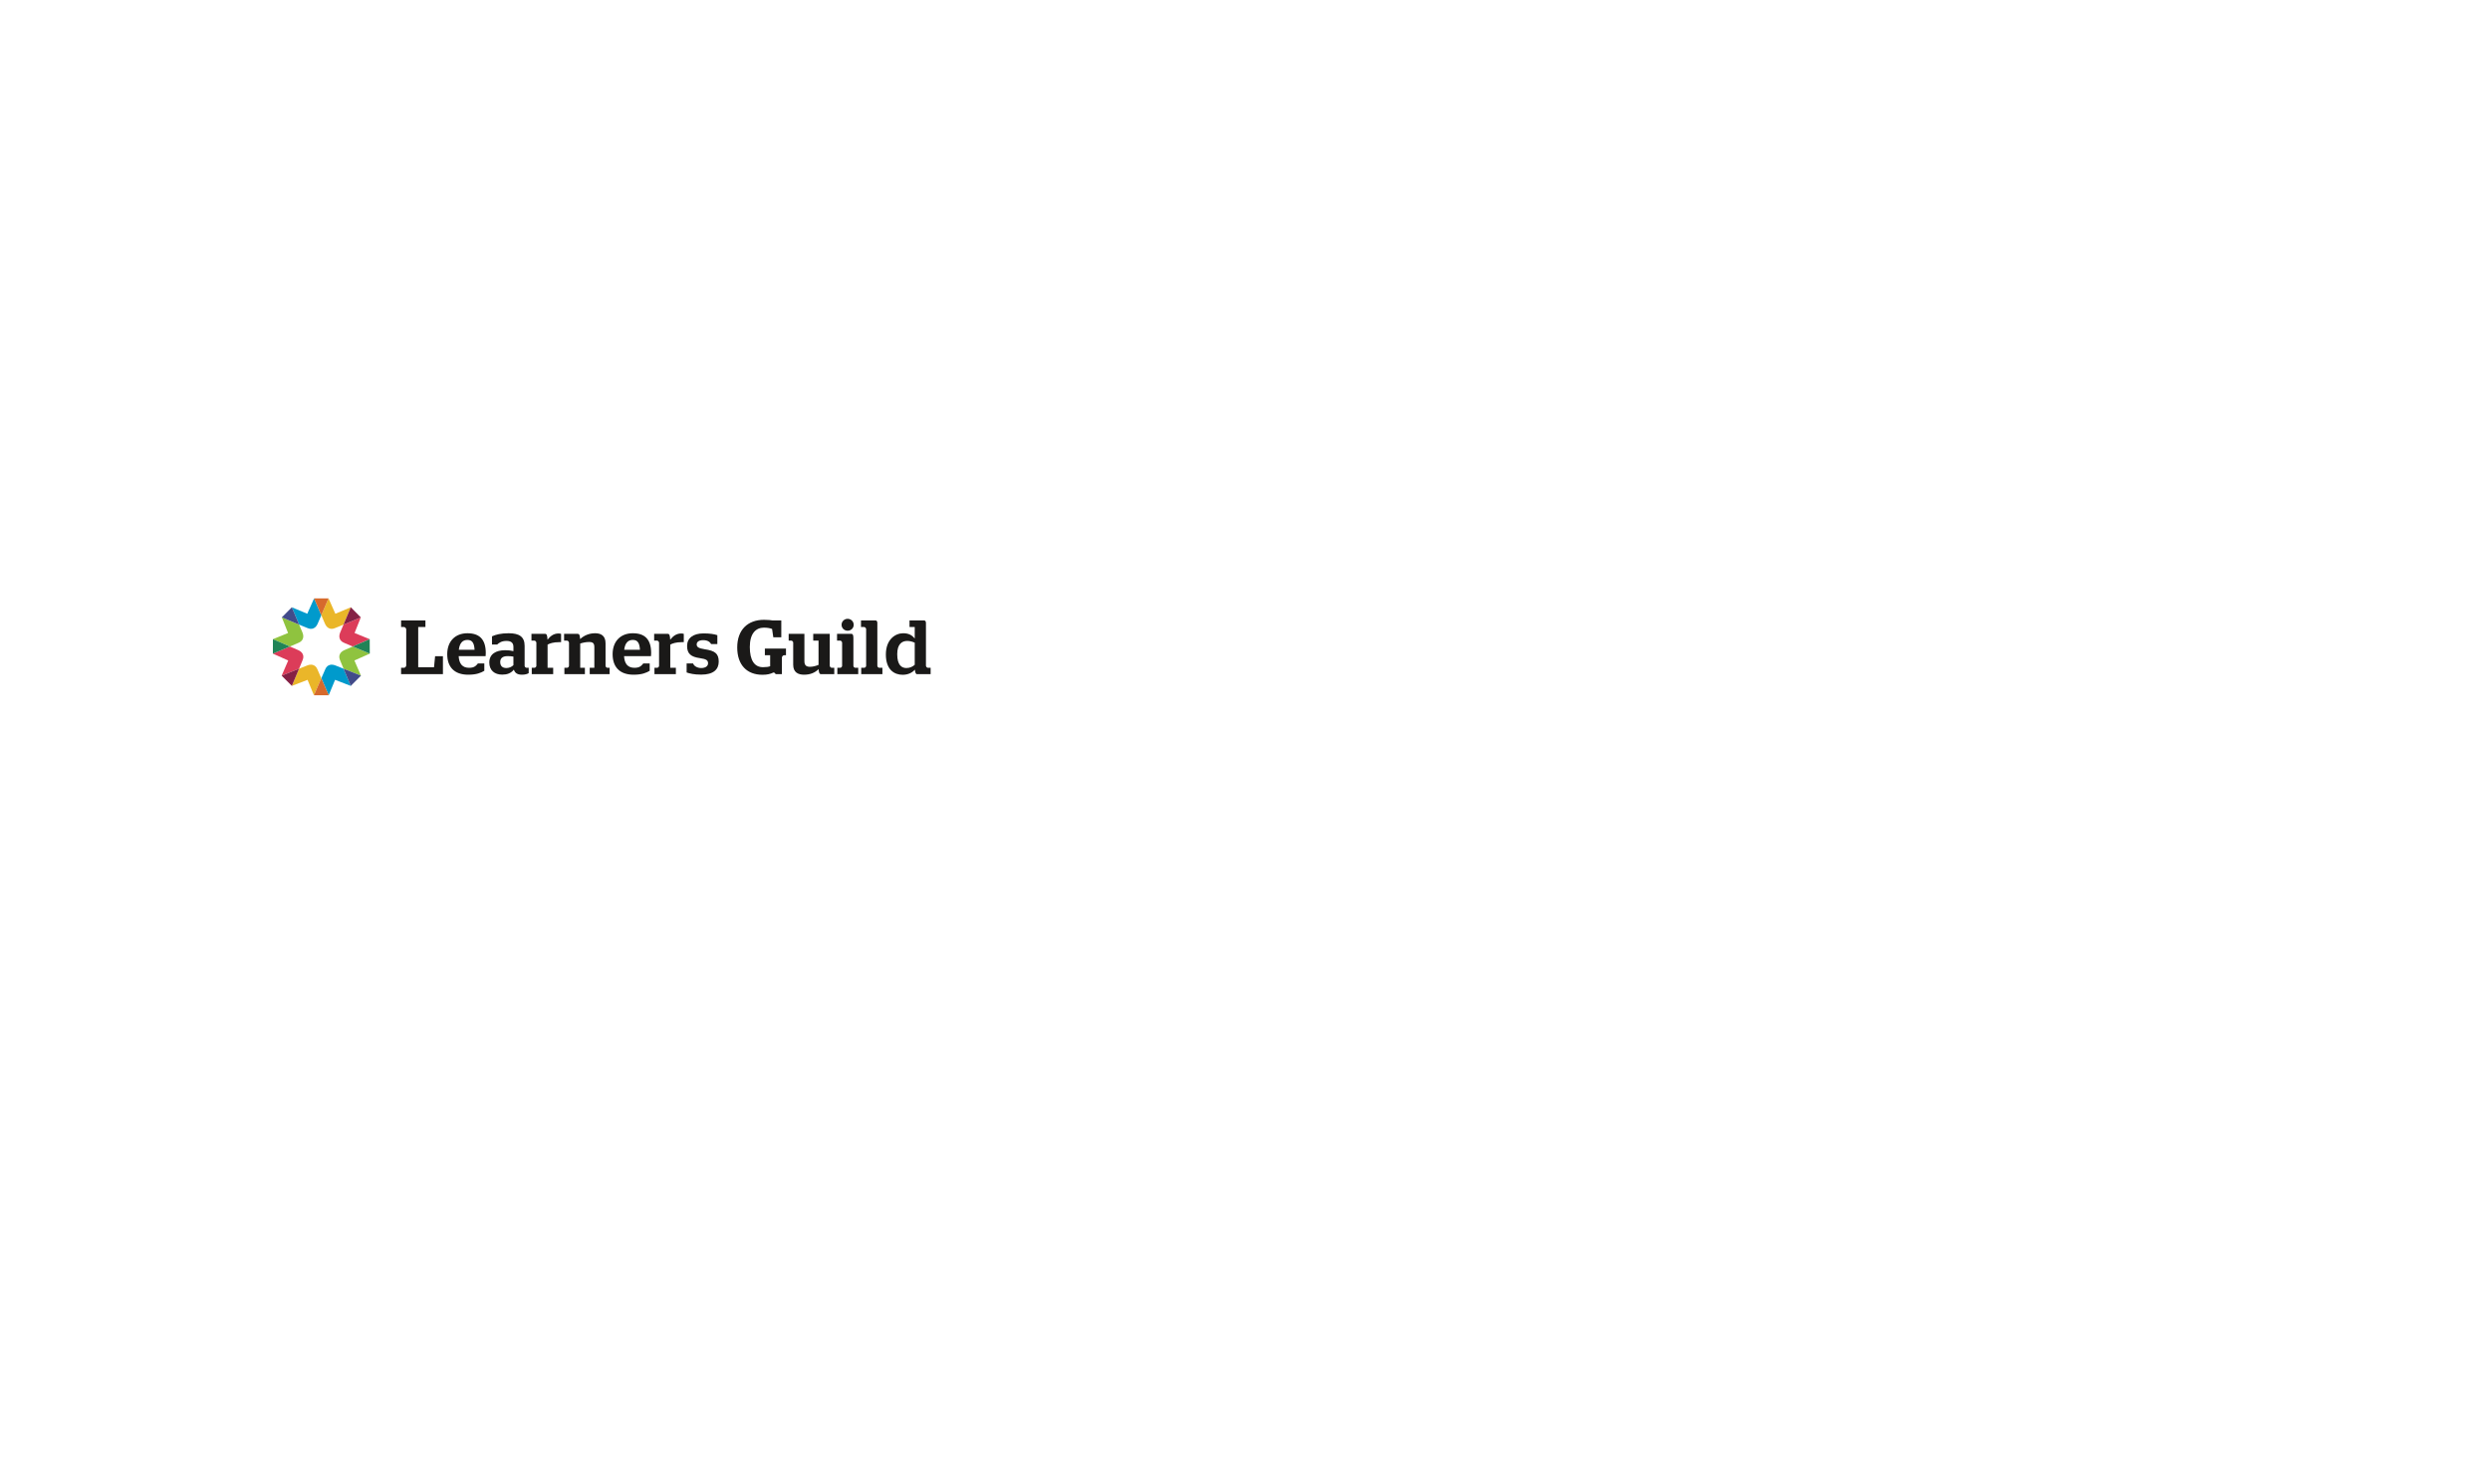
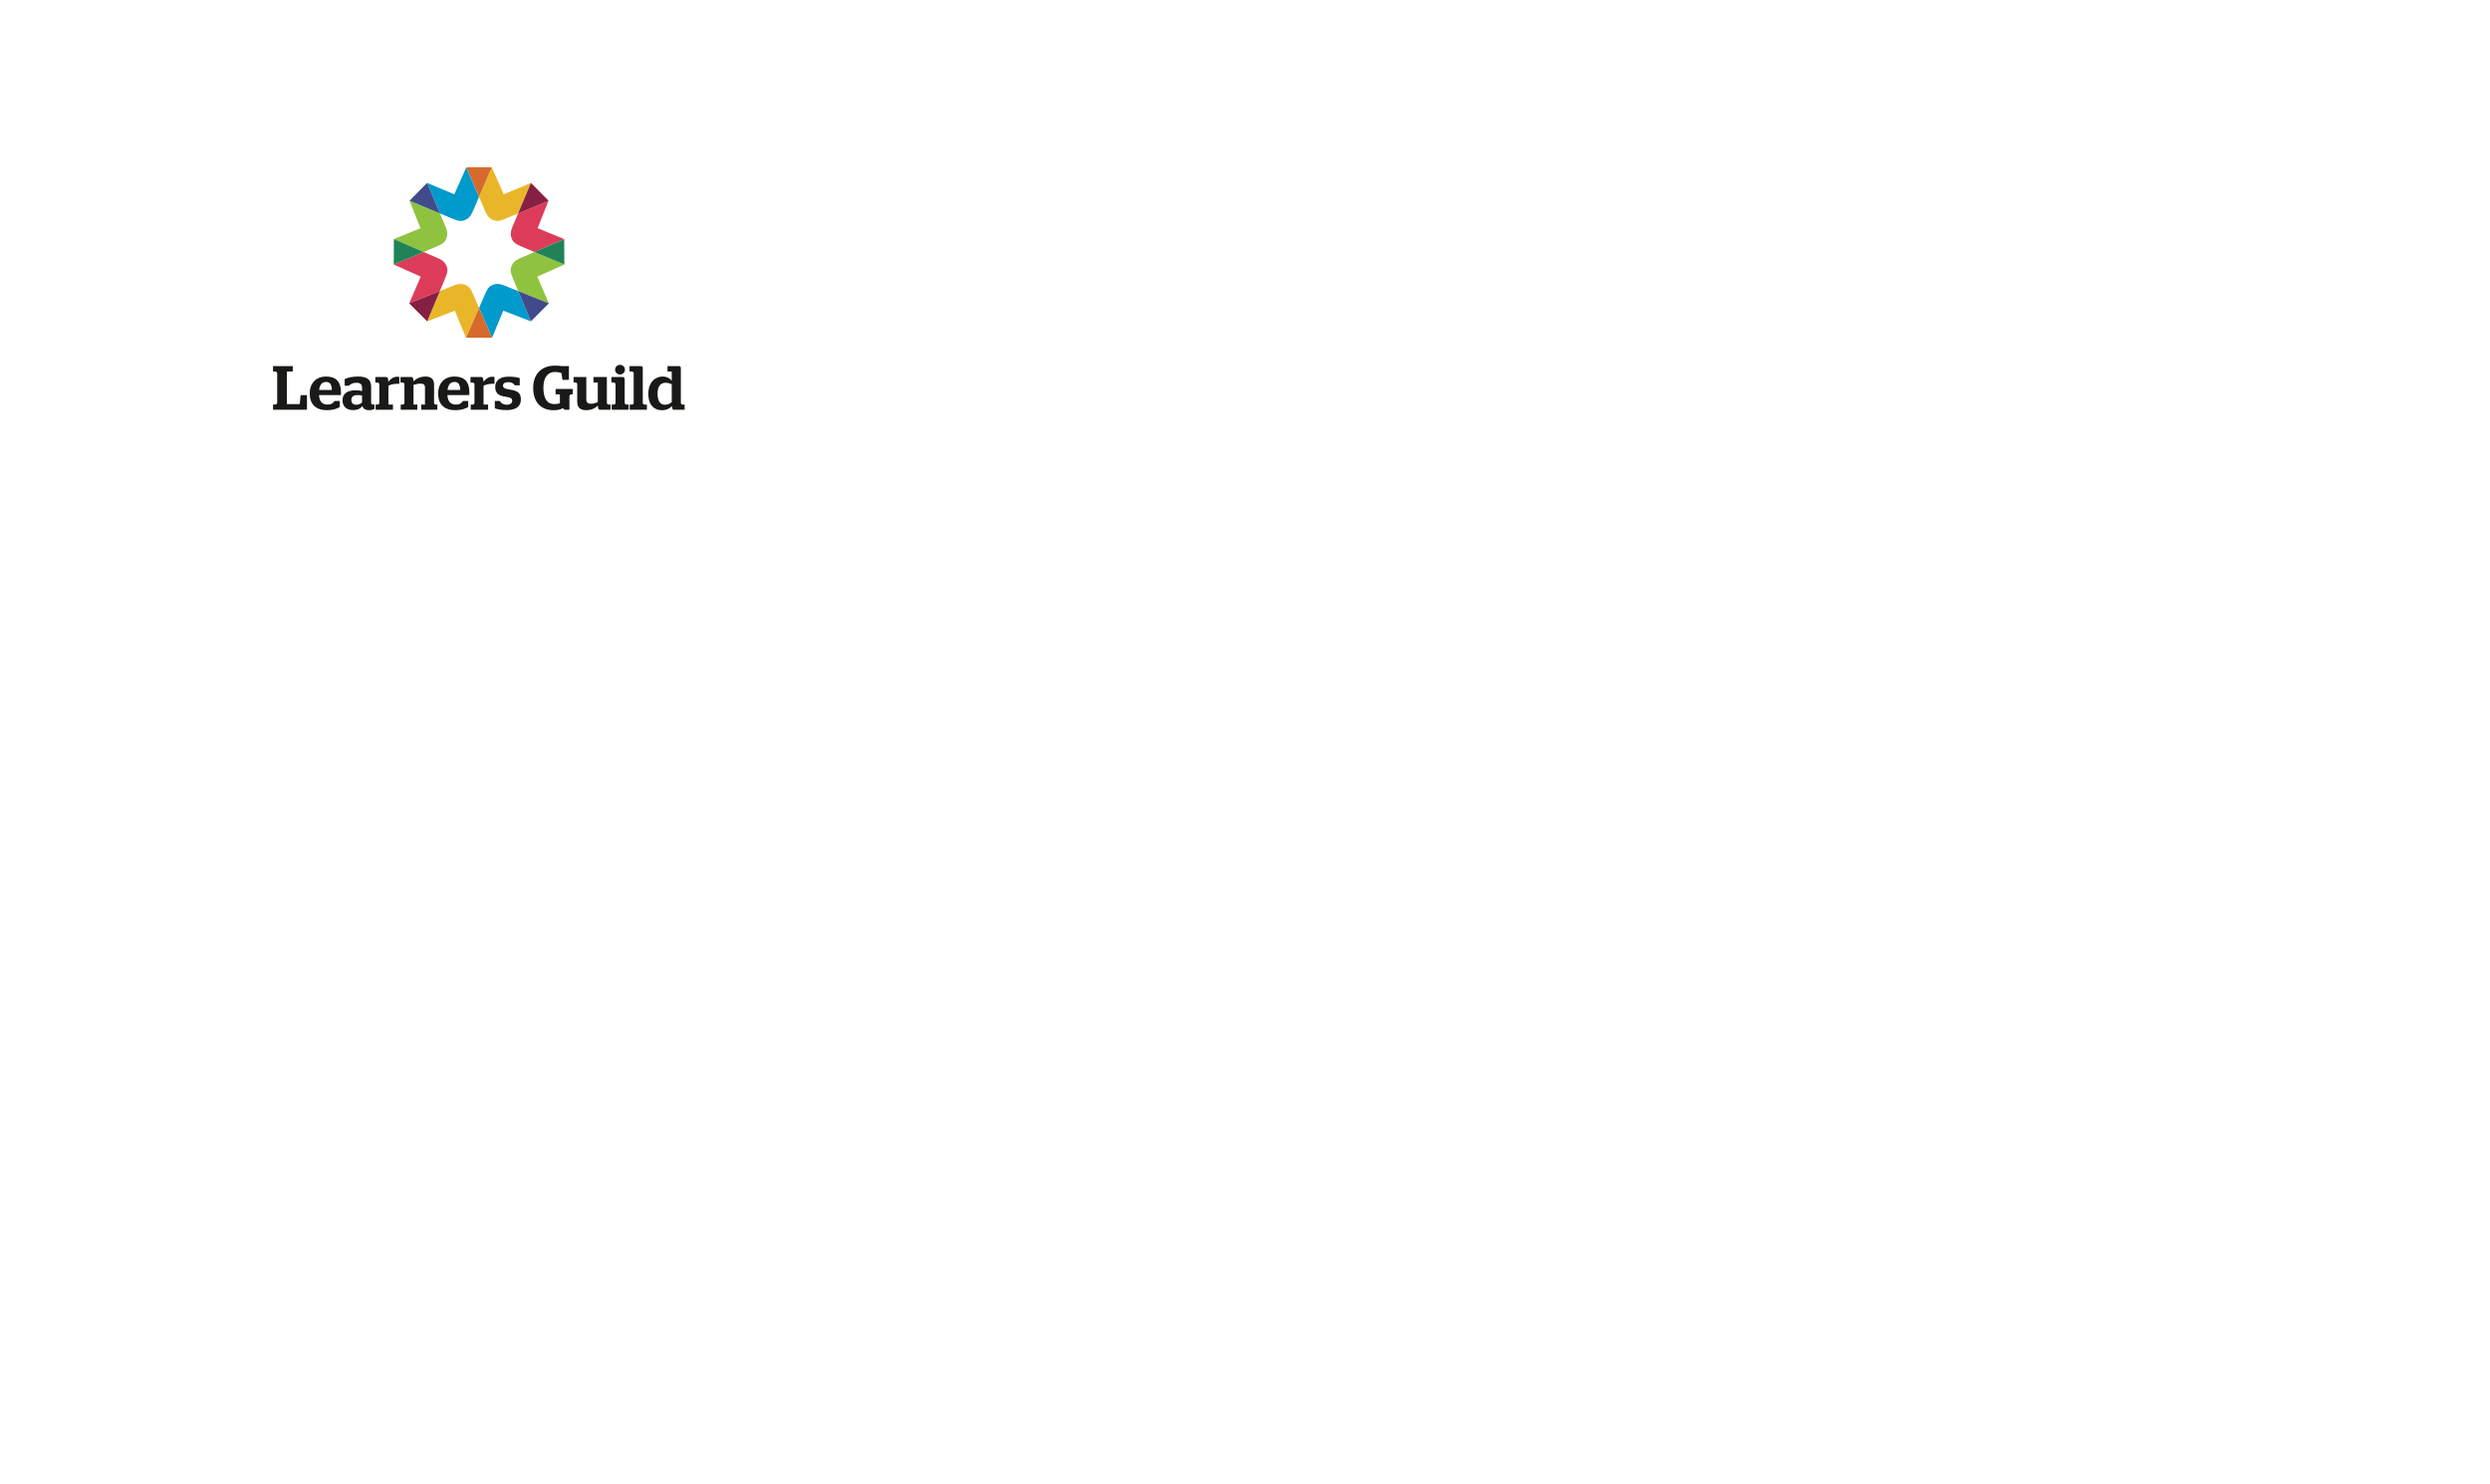
<svg xmlns="http://www.w3.org/2000/svg" width="2048px" height="1220px" viewBox="0 0 2048 1220" version="1.1">
  <defs />
  <g id="Logo" stroke="none" stroke-width="1" fill="none" fill-rule="evenodd">
    <g id="learners-guild-logo-color">
-       <g id="Horizontal-logo-Color" transform="translate(224, 492)">
+       <g id="Vertical-logo-Color" transform="translate(224, 137)">
        <g>
-           <g id="Group-2" transform="translate(105, 16)" fill="#1A1918">
-             <path d="M0.892,41.27 L3.291,41.27 C4.239,41.27 5.123,40.133 5.123,39.312 L5.123,9.697 C5.123,8.877 4.239,7.74 3.291,7.74 L0.892,7.74 L0.892,2.309 L20.91,2.309 L20.91,7.74 L14.974,7.74 L14.974,40.828 L27.982,40.828 L28.866,31.735 L35.306,31.735 L35.306,46.511 L0.892,46.511 L0.892,41.27 Z" id="Fill-1" />
-             <path d="M48.378,26.432 L61.323,26.432 C61.007,20.621 59.239,18.349 55.45,18.349 C51.599,18.349 49.073,20.748 48.378,26.432 L48.378,26.432 Z M48.252,31.672 C48.631,38.24 51.535,41.271 56.84,41.271 C60.944,41.271 62.397,39.818 64.102,37.671 L69.342,37.671 L69.342,43.733 C66.628,45.375 63.028,46.953 56.082,46.953 C44.589,46.953 38.843,40.513 38.843,30.094 C38.843,19.422 45.473,12.855 55.45,12.855 C65.364,12.855 70.543,17.907 70.543,29.147 C70.543,30.284 70.416,31.357 70.416,31.672 L48.252,31.672 Z" id="Fill-3" />
-             <path d="M93.277,39.123 L93.277,32.051 C91.825,31.799 90.183,31.672 88.415,31.672 C84.689,31.672 82.417,33.187 82.417,36.534 C82.417,39.881 84.374,41.46 87.468,41.46 C89.804,41.46 91.699,40.576 93.277,39.123 M73.45,36.913 C73.45,29.968 78.881,26.81 86.521,26.81 C89.299,26.81 91.194,27.062 93.277,27.567 L93.277,24.095 C93.277,20.748 91.446,19.17 87.531,19.17 C83.553,19.17 81.532,20.685 79.89,22.137 L75.66,22.137 L75.66,15.381 C78.754,13.991 82.922,12.854 89.362,12.854 C97.95,12.854 102.497,15.634 102.497,23.211 L102.497,39.691 C102.497,40.449 103.318,41.27 104.075,41.27 L105.843,41.27 L105.843,45.69 C104.58,46.448 102.686,46.953 100.287,46.953 C96.435,46.953 94.477,45.438 93.656,42.786 C91.194,45.816 88.099,46.89 84.058,46.89 C77.87,46.89 73.45,43.48 73.45,36.913" id="Fill-4" />
-             <path d="M108.371,41.27 L110.582,41.27 C111.339,41.27 112.16,40.386 112.16,39.691 L112.16,20.622 C112.16,19.927 111.339,18.916 110.582,18.916 L108.119,18.916 L108.119,13.36 L119.422,13.36 C120.495,13.36 121.19,14.307 121.316,18.16 C123.526,15.444 126.116,13.043 130.473,13.043 C131.167,13.043 131.862,13.171 132.493,13.36 L132.493,20.18 L130.914,20.18 C126.116,20.18 123.21,21.191 121.38,22.201 L121.38,41.27 L125.989,41.27 L125.989,46.511 L108.371,46.511 L108.371,41.27 Z" id="Fill-5" />
-             <path d="M135.211,41.27 L137.421,41.27 C138.179,41.27 139.001,40.386 139.001,39.691 L139.001,20.622 C139.001,19.927 138.179,18.916 137.421,18.916 L134.959,18.916 L134.959,13.36 L146.262,13.36 C147.335,13.36 147.967,14.245 148.156,17.654 C151.25,14.749 155.482,12.854 160.469,12.854 C165.079,12.854 169.057,14.685 169.057,21.127 L169.057,39.691 C169.057,40.45 169.878,41.27 170.636,41.27 L172.404,41.27 L172.404,46.511 L156.049,46.511 L156.049,41.27 L159.839,41.27 L159.839,24.285 C159.839,21 158.575,20.053 155.482,20.053 C152.829,20.053 150.366,20.622 148.22,21.317 L148.22,41.27 L152.07,41.27 L152.07,46.511 L135.211,46.511 L135.211,41.27 Z" id="Fill-6" />
-             <path d="M184.405,26.432 L197.348,26.432 C197.033,20.621 195.265,18.349 191.477,18.349 C187.624,18.349 185.099,20.748 184.405,26.432 L184.405,26.432 Z M184.279,31.672 C184.656,38.24 187.561,41.271 192.866,41.271 C196.97,41.271 198.424,39.818 200.128,37.671 L205.369,37.671 L205.369,43.733 C202.653,45.375 199.053,46.953 192.107,46.953 C180.615,46.953 174.869,40.513 174.869,30.094 C174.869,19.422 181.5,12.855 191.477,12.855 C201.39,12.855 206.567,17.907 206.567,29.147 C206.567,30.284 206.442,31.357 206.442,31.672 L184.279,31.672 Z" id="Fill-7" />
-             <path d="M209.286,41.27 L211.496,41.27 C212.255,41.27 213.075,40.386 213.075,39.691 L213.075,20.622 C213.075,19.927 212.255,18.916 211.496,18.916 L209.034,18.916 L209.034,13.36 L220.337,13.36 C221.411,13.36 222.105,14.307 222.231,18.16 C224.44,15.444 227.031,13.043 231.388,13.043 C232.081,13.043 232.777,13.171 233.409,13.36 L233.409,20.18 L231.83,20.18 C227.031,20.18 224.126,21.191 222.294,22.201 L222.294,41.27 L226.904,41.27 L226.904,46.511 L209.286,46.511 L209.286,41.27 Z" id="Fill-8" />
-             <path d="M235.747,45.122 L235.747,37.671 L241.051,37.671 C241.809,40.007 244.776,41.46 247.682,41.46 C251.217,41.46 253.364,39.944 253.364,37.545 C253.364,35.082 251.913,34.071 246.608,33.314 C239.473,32.304 236.125,29.841 236.125,23.337 C236.125,16.769 241.178,12.981 249.638,12.981 C254.816,12.981 258.352,13.549 261.005,14.434 L261.005,21.758 L255.89,21.758 C254.816,19.801 252.796,18.538 249.323,18.538 C245.913,18.538 244.018,19.927 244.018,22.011 C244.018,24.032 245.22,25.231 250.839,26.053 C258.858,27.252 262.142,29.462 262.142,36.156 C262.142,42.659 257.785,46.89 247.744,46.89 C241.745,46.89 238.462,46.006 235.747,45.122" id="Fill-9" />
-             <path d="M277.362,24.536 C277.362,10.076 285.949,1.805 299.337,1.805 C302.873,1.805 305.336,2.12 306.409,2.309 L313.608,2.309 L313.608,16.201 L307.04,16.201 L306.03,9.318 C304.578,8.75 302.304,8.245 299.337,8.245 C292.706,8.245 287.716,12.981 287.716,24.157 C287.716,35.082 291.507,40.765 298.516,40.765 C301.357,40.765 302.873,40.513 304.451,40.007 L304.451,30.914 L300.093,30.914 L300.093,25.483 L317.46,25.483 L317.46,30.914 L315.943,30.914 C314.997,30.914 314.112,32.051 314.112,32.872 L314.112,46.512 L308.935,46.512 C308.935,46.512 308.429,45.122 307.166,45.122 C304.704,46.322 302.241,47.016 298.073,47.016 C285.381,47.016 277.362,38.997 277.362,24.536" id="Fill-10" />
-             <path d="M323.398,38.744 L323.398,20.495 C323.398,19.737 322.513,18.917 321.819,18.917 L319.672,18.917 L319.672,13.359 L332.617,13.359 L332.617,35.84 C332.617,39.439 334.384,40.449 337.29,40.449 C339.689,40.449 342.215,39.691 344.236,38.871 L344.236,18.917 L339.878,18.917 L339.878,13.359 L353.455,13.359 L353.455,39.565 C353.455,40.26 354.275,41.27 355.033,41.27 L357.18,41.27 L357.18,46.512 L346.192,46.512 C345.119,46.512 344.551,45.69 344.297,42.407 C341.268,45.249 337.604,46.953 332.3,46.953 C327.691,46.953 323.398,45.185 323.398,38.744" id="Fill-11" />
-             <path d="M363.182,5.909 C363.182,3.193 365.393,0.983 368.171,0.983 C370.95,0.983 373.16,3.193 373.16,5.909 C373.16,8.624 370.95,10.771 368.171,10.771 C365.393,10.771 363.182,8.624 363.182,5.909 L363.182,5.909 Z M359.708,41.27 L362.109,41.27 C362.867,41.27 363.624,40.387 363.624,39.691 L363.624,20.621 C363.624,19.927 362.867,18.917 362.109,18.917 L359.456,18.917 L359.456,13.359 L371.391,13.359 C372.403,13.359 372.907,14.37 372.907,16.896 L372.907,39.691 C372.907,40.449 373.727,41.27 374.485,41.27 L376.885,41.27 L376.885,46.512 L359.708,46.512 L359.708,41.27 Z" id="Fill-12" />
-             <path d="M379.348,41.27 L381.81,41.27 C382.569,41.27 383.389,40.386 383.389,39.691 L383.389,9.445 C383.389,8.749 382.569,7.74 381.81,7.74 L379.158,7.74 L379.158,2.309 L391.03,2.309 C392.103,2.309 392.609,3.067 392.609,4.457 L392.609,39.691 C392.609,40.45 393.493,41.27 394.187,41.27 L396.776,41.27 L396.776,46.511 L379.348,46.511 L379.348,41.27 Z" id="Fill-13" />
-             <path d="M423.361,38.808 L423.361,20.621 C421.719,19.865 419.447,19.17 417.236,19.17 C412.879,19.17 408.964,21.696 408.964,30.094 C408.964,39.187 412.689,41.46 416.478,41.46 C419.382,41.46 421.529,40.387 423.361,38.808 M399.618,30.346 C399.618,17.844 407.449,12.855 413.889,12.855 C418.5,12.855 421.215,14.56 423.361,17.149 L423.361,7.741 L419.067,7.741 L419.067,2.31 L431.002,2.31 C432.075,2.31 432.58,3.13 432.58,4.456 L432.58,39.566 C432.58,40.26 433.401,41.271 434.159,41.271 L436.432,41.271 L436.432,46.512 L425.193,46.512 C424.246,46.512 423.676,45.122 423.488,42.787 C421.34,45.249 417.994,47.017 413.384,47.017 C406.755,47.017 399.618,43.038 399.618,30.346" id="Fill-14" />
+           <path d="M0.563,200 L28.47,200 L28.47,188.018 L23.247,188.018 L22.53,195.392 L11.982,195.392 L11.982,168.56 L16.795,168.56 L16.795,164.156 L0.563,164.156 L0.563,168.56 L2.509,168.56 C3.277,168.56 3.994,169.482 3.994,170.147 L3.994,194.163 C3.994,194.828 3.277,195.75 2.509,195.75 L0.563,195.75 L0.563,200 Z M56.348,187.967 C56.348,187.711 56.45,186.84 56.45,185.919 C56.45,176.804 52.251,172.708 44.212,172.708 C36.122,172.708 30.745,178.033 30.745,186.687 C30.745,195.136 35.405,200.358 44.724,200.358 C50.357,200.358 53.275,199.078 55.477,197.747 L55.477,192.831 L51.227,192.831 C49.845,194.572 48.667,195.75 45.339,195.75 C41.037,195.75 38.682,193.292 38.375,187.967 L56.348,187.967 Z M44.212,177.163 C47.284,177.163 48.718,179.006 48.974,183.717 L38.477,183.717 C39.04,179.108 41.088,177.163 44.212,177.163 Z M66.303,200.307 C69.581,200.307 72.09,199.437 74.087,196.979 C74.752,199.13 76.34,200.358 79.463,200.358 C81.409,200.358 82.945,199.949 83.969,199.334 L83.969,195.75 L82.535,195.75 C81.921,195.75 81.255,195.084 81.255,194.47 L81.255,181.105 C81.255,174.961 77.569,172.708 70.605,172.708 C65.382,172.708 62.002,173.629 59.493,174.756 L59.493,180.235 L62.924,180.235 C64.255,179.057 65.894,177.828 69.12,177.828 C72.294,177.828 73.779,179.108 73.779,181.822 L73.779,184.638 C72.09,184.229 70.553,184.024 68.3,184.024 C62.105,184.024 57.701,186.584 57.701,192.217 C57.701,197.542 61.285,200.307 66.303,200.307 Z M69.068,195.904 C66.559,195.904 64.972,194.623 64.972,191.91 C64.972,189.196 66.815,187.967 69.837,187.967 C71.27,187.967 72.602,188.069 73.779,188.274 L73.779,194.009 C72.499,195.187 70.963,195.904 69.068,195.904 Z M84.913,200 L99.199,200 L99.199,195.75 L95.461,195.75 L95.461,180.286 C96.946,179.467 99.301,178.647 103.193,178.647 L104.473,178.647 L104.473,173.117 C103.961,172.964 103.398,172.861 102.835,172.861 C99.301,172.861 97.202,174.807 95.41,177.009 C95.307,173.885 94.744,173.117 93.874,173.117 L84.708,173.117 L84.708,177.623 L86.705,177.623 C87.319,177.623 87.985,178.443 87.985,179.006 L87.985,194.47 C87.985,195.033 87.319,195.75 86.705,195.75 L84.913,195.75 L84.913,200 Z M105.571,200 L119.242,200 L119.242,195.75 L116.119,195.75 L116.119,179.569 C117.86,179.006 119.857,178.545 122.007,178.545 C124.516,178.545 125.54,179.313 125.54,181.976 L125.54,195.75 L122.468,195.75 L122.468,200 L135.73,200 L135.73,195.75 L134.297,195.75 C133.682,195.75 133.016,195.084 133.016,194.47 L133.016,179.416 C133.016,174.193 129.791,172.708 126.053,172.708 C122.007,172.708 118.577,174.244 116.068,176.599 C115.914,173.834 115.402,173.117 114.531,173.117 L105.366,173.117 L105.366,177.623 L107.363,177.623 C107.977,177.623 108.643,178.443 108.643,179.006 L108.643,194.47 C108.643,195.033 107.977,195.75 107.363,195.75 L105.571,195.75 L105.571,200 Z M161.964,187.967 C161.964,187.711 162.067,186.84 162.067,185.919 C162.067,176.804 157.868,172.708 149.829,172.708 C141.738,172.708 136.362,178.033 136.362,186.687 C136.362,195.136 141.021,200.358 150.341,200.358 C155.973,200.358 158.892,199.078 161.094,197.747 L161.094,192.831 L156.844,192.831 C155.461,194.572 154.283,195.75 150.955,195.75 C146.654,195.75 144.298,193.292 143.991,187.967 L161.964,187.967 Z M149.829,177.163 C152.901,177.163 154.335,179.006 154.591,183.717 L144.094,183.717 C144.657,179.108 146.705,177.163 149.829,177.163 Z M163.164,200 L177.45,200 L177.45,195.75 L173.712,195.75 L173.712,180.286 C175.197,179.467 177.553,178.647 181.444,178.647 L182.724,178.647 L182.724,173.117 C182.212,172.964 181.649,172.861 181.086,172.861 C177.553,172.861 175.453,174.807 173.661,177.009 C173.559,173.885 172.995,173.117 172.125,173.117 L162.959,173.117 L162.959,177.623 L164.956,177.623 C165.571,177.623 166.236,178.443 166.236,179.006 L166.236,194.47 C166.236,195.033 165.571,195.75 164.956,195.75 L163.164,195.75 L163.164,200 Z M192.731,200.307 C200.873,200.307 204.406,196.876 204.406,191.602 C204.406,186.175 201.743,184.382 195.24,183.41 C190.683,182.744 189.71,181.771 189.71,180.132 C189.71,178.443 191.246,177.316 194.011,177.316 C196.828,177.316 198.466,178.34 199.337,179.928 L203.484,179.928 L203.484,173.988 C201.334,173.271 198.466,172.81 194.267,172.81 C187.406,172.81 183.31,175.882 183.31,181.208 C183.31,186.482 186.023,188.479 191.81,189.298 C196.111,189.913 197.289,190.732 197.289,192.729 C197.289,194.675 195.548,195.904 192.68,195.904 C190.325,195.904 187.918,194.726 187.304,192.831 L183.002,192.831 L183.002,198.873 C185.204,199.59 187.867,200.307 192.731,200.307 Z M231.333,200.41 C234.712,200.41 236.709,199.846 238.706,198.873 C239.73,198.873 240.14,200 240.14,200 L244.339,200 L244.339,188.94 C244.339,188.274 245.056,187.352 245.824,187.352 L247.053,187.352 L247.053,182.949 L232.971,182.949 L232.971,187.352 L236.504,187.352 L236.504,194.726 C235.224,195.136 233.995,195.34 231.691,195.34 C226.007,195.34 222.935,190.732 222.935,181.873 C222.935,172.81 226.98,168.97 232.357,168.97 C234.763,168.97 236.607,169.379 237.785,169.84 L238.604,175.422 L243.929,175.422 L243.929,164.156 L238.092,164.156 C237.221,164.003 235.224,163.747 232.357,163.747 C221.501,163.747 214.537,170.455 214.537,182.181 C214.537,193.907 221.04,200.41 231.333,200.41 Z M257.981,200.358 C262.283,200.358 265.252,198.976 267.71,196.672 C267.915,199.334 268.376,200 269.246,200 L278.156,200 L278.156,195.75 L276.415,195.75 C275.801,195.75 275.135,194.931 275.135,194.367 L275.135,173.117 L264.126,173.117 L264.126,177.623 L267.659,177.623 L267.659,193.804 C266.021,194.47 263.972,195.084 262.027,195.084 C259.671,195.084 258.237,194.265 258.237,191.346 L258.237,173.117 L247.74,173.117 L247.74,177.623 L249.481,177.623 C250.045,177.623 250.761,178.289 250.761,178.903 L250.761,193.702 C250.761,198.925 254.243,200.358 257.981,200.358 Z M279.1,200 L293.028,200 L293.028,195.75 L291.082,195.75 C290.467,195.75 289.802,195.084 289.802,194.47 L289.802,175.985 C289.802,173.937 289.392,173.117 288.573,173.117 L278.895,173.117 L278.895,177.623 L281.046,177.623 C281.66,177.623 282.275,178.443 282.275,179.006 L282.275,194.47 C282.275,195.033 281.66,195.75 281.046,195.75 L279.1,195.75 L279.1,200 Z M285.961,171.018 C288.214,171.018 290.007,169.277 290.007,167.075 C290.007,164.873 288.214,163.081 285.961,163.081 C283.708,163.081 281.916,164.873 281.916,167.075 C281.916,169.277 283.708,171.018 285.961,171.018 Z M293.92,200 L308.053,200 L308.053,195.75 L305.953,195.75 C305.39,195.75 304.673,195.084 304.673,194.47 L304.673,165.897 C304.673,164.771 304.264,164.156 303.393,164.156 L293.767,164.156 L293.767,168.56 L295.917,168.56 C296.532,168.56 297.197,169.379 297.197,169.943 L297.197,194.47 C297.197,195.033 296.532,195.75 295.917,195.75 L293.92,195.75 L293.92,200 Z M320.415,200.41 C324.153,200.41 326.867,198.976 328.608,196.979 C328.762,198.873 329.222,200 329.991,200 L339.105,200 L339.105,195.75 L337.262,195.75 C336.647,195.75 335.982,194.931 335.982,194.367 L335.982,165.897 C335.982,164.822 335.572,164.156 334.701,164.156 L325.024,164.156 L325.024,168.56 L328.506,168.56 L328.506,176.19 C326.765,174.09 324.563,172.708 320.825,172.708 C315.602,172.708 309.252,176.753 309.252,186.891 C309.252,197.184 315.039,200.41 320.415,200.41 Z M322.924,195.904 C319.852,195.904 316.831,194.06 316.831,186.687 C316.831,179.876 320.006,177.828 323.539,177.828 C325.331,177.828 327.174,178.391 328.506,179.006 L328.506,193.753 C327.021,195.033 325.28,195.904 322.924,195.904 Z" id="Learners-Guild" fill="#1A1918" />
+           <g id="Group-33" transform="translate(99, 0)">
+             <g id="Group-2">
+               <path d="M81.713,140.812 L90.943,118.54 L113.65,127.319 C113.65,127.319 107.635,113.004 103.211,102.416 C97.858,100.269 93.524,98.534 92.641,98.178 C90.014,97.121 86.551,95.683 82.553,97.207 C78.361,98.802 77.443,101.665 75.988,104.885 C75.524,105.921 73.471,110.602 71.004,116.257 C75.617,126.829 81.713,140.812 81.713,140.812" id="Fill-1" fill="#009ACC" />
+               <path d="M141.16,80.571 C141.16,80.571 127.08,74.708 116.527,70.272 C111.045,72.642 106.572,74.576 105.67,74.961 C103.078,76.08 99.613,77.527 97.881,81.437 C96.06,85.538 97.447,88.205 98.705,91.506 C99.105,92.536 100.951,96.987 103.211,102.417 C113.812,106.663 128.441,112.521 128.441,112.521 L118.931,90.509 L141.16,80.571 Z" id="Fill-3" fill="#8FC33F" />
+               <path d="M113.65,127.318 L128.441,112.521 C128.441,112.521 113.812,106.663 103.211,102.417 C107.634,113.004 113.65,127.318 113.65,127.318" id="Fill-5" fill="#424B8A" />
+               <path d="M98.809,48.795 C97.723,51.412 96.252,54.859 97.735,58.873 C99.289,63.083 102.141,64.029 105.35,65.515 C106.366,65.99 110.955,67.931 116.528,70.273 C126.965,65.756 141.071,59.654 141.071,59.654 L119.153,50.704 L128.164,28.086 C128.164,28.086 113.729,34.154 103.114,38.58 C100.922,43.765 99.17,47.929 98.809,48.795" id="Fill-7" fill="#DC3C59" />
+               <path d="M141.16,80.571 L141.07,59.654 C141.07,59.654 126.965,65.756 116.527,70.272 C127.08,74.708 141.16,80.571 141.16,80.571" id="Fill-9" fill="#208357" />
+               <path d="M75.756,36.03 C76.871,38.636 78.309,42.098 82.217,43.844 C86.309,45.674 88.983,44.295 92.285,43.041 C93.311,42.65 97.719,40.827 103.113,38.58 C107.526,28.099 113.715,13.452 113.715,13.452 L91.342,22.812 L81.461,0.561 C81.461,0.561 75.481,14.503 70.998,24.943 C73.402,30.533 75.371,35.122 75.756,36.03" id="Fill-11" fill="#EAB629" />
+               <path d="M128.164,28.086 L113.715,13.452 C113.715,13.452 107.525,28.1 103.113,38.58 C113.728,34.154 128.164,28.086 128.164,28.086" id="Fill-13" fill="#852044" />
+               <path d="M60.293,140.812 C60.293,140.812 66.385,126.829 71.004,116.257 C68.531,110.602 66.482,105.921 66.014,104.885 C64.563,101.665 63.645,98.802 59.455,97.207 C55.453,95.683 51.992,97.121 49.361,98.178 C48.479,98.534 44.15,100.269 38.791,102.416 C34.373,113.004 28.352,127.319 28.352,127.319 L51.061,118.54 L60.293,140.812 Z" id="Fill-15" fill="#EAB629" />
+               <path d="M43.297,91.506 C44.561,88.205 45.942,85.538 44.125,81.438 C42.389,77.527 38.928,76.08 36.328,74.961 C35.43,74.576 30.957,72.643 25.481,70.273 C14.928,74.708 0.842,80.571 0.842,80.571 L23.07,90.509 L13.567,112.522 C13.567,112.522 28.193,106.663 38.791,102.417 C41.057,96.987 42.902,92.536 43.297,91.506" id="Fill-17" fill="#DC3C59" />
+               <path d="M13.566,112.522 L28.351,127.319 C28.351,127.319 34.373,113.004 38.791,102.418 C28.193,106.663 13.566,112.522 13.566,112.522" id="Fill-19" fill="#852044" />
+               <path d="M36.658,65.515 C39.867,64.03 42.715,63.083 44.273,58.873 C45.754,54.86 44.279,51.412 43.197,48.795 C42.832,47.929 41.08,43.765 38.894,38.58 C28.277,34.155 13.838,28.086 13.838,28.086 L22.849,50.704 L0.931,59.655 C0.931,59.655 15.037,65.756 25.48,70.273 C31.051,67.931 35.637,65.991 36.658,65.515" id="Fill-21" fill="#8FC33F" />
+               <path d="M0.932,59.654 L0.842,80.571 C0.842,80.571 14.928,74.708 25.481,70.272 C15.037,65.756 0.932,59.654 0.932,59.654" id="Fill-23" fill="#208357" />
+               <path d="M49.717,43.041 C53.024,44.295 55.694,45.674 59.791,43.845 C63.699,42.099 65.131,38.637 66.246,36.03 C66.635,35.122 68.606,30.534 70.998,24.943 C66.522,14.514 60.545,0.594 60.545,0.594 L50.664,22.812 L28.287,13.452 C28.287,13.452 34.473,28.1 38.895,38.58 C44.289,40.827 48.696,42.65 49.717,43.041" id="Fill-25" fill="#009ACC" />
+               <path d="M81.461,0.561 L60.545,0.594 C60.545,0.594 66.522,14.514 70.998,24.944 C75.481,14.502 81.461,0.561 81.461,0.561" id="Fill-27" fill="#D66A2D" />
+               <path d="M28.287,13.452 L13.838,28.086 C13.838,28.086 28.277,34.154 38.894,38.58 C34.473,28.099 28.287,13.452 28.287,13.452" id="Fill-29" fill="#424B8A" />
+               <path d="M71.004,116.258 C66.385,126.829 60.293,140.813 60.293,140.813 L81.713,140.813 C81.713,140.813 75.617,126.829 71.004,116.258" id="Fill-31" fill="#D66A2D" />
+             </g>
          </g>
-           <path d="M46.363,79.83 L51.606,67.18 L64.504,72.164 C64.504,72.164 61.086,64.034 58.576,58.021 C55.531,56.802 53.072,55.814 52.571,55.613 C51.078,55.014 49.111,54.195 46.84,55.06 C44.46,55.969 43.938,57.592 43.112,59.424 C42.847,60.012 41.683,62.671 40.28,65.884 C42.903,71.887 46.363,79.83 46.363,79.83" id="Fill-15" fill="#009ACC" />
-           <path d="M80.129,45.613 C80.129,45.613 72.131,42.283 66.135,39.762 C63.024,41.108 60.483,42.208 59.974,42.426 C58.495,43.062 56.532,43.883 55.546,46.104 C54.513,48.433 55.299,49.948 56.018,51.824 C56.241,52.408 57.289,54.937 58.577,58.021 C64.595,60.433 72.903,63.76 72.903,63.76 L67.504,51.257 L80.129,45.613 Z" id="Fill-16" fill="#8FC33F" />
-           <path d="M64.504,72.164 L72.903,63.761 C72.903,63.761 64.595,60.434 58.577,58.021 C61.086,64.034 64.504,72.164 64.504,72.164" id="Fill-17" fill="#424B8A" />
-           <path d="M56.074,27.564 C55.458,29.05 54.621,31.008 55.463,33.291 C56.345,35.679 57.965,36.217 59.786,37.062 C60.366,37.331 62.972,38.432 66.135,39.763 C72.067,37.199 80.08,33.733 80.08,33.733 L67.63,28.649 L72.748,15.803 C72.748,15.803 64.548,19.25 58.517,21.762 C57.275,24.706 56.279,27.073 56.074,27.564" id="Fill-18" fill="#DC3C59" />
-           <path d="M80.129,45.613 L80.08,33.732 C80.08,33.732 72.067,37.198 66.135,39.762 C72.131,42.283 80.129,45.613 80.129,45.613" id="Fill-19" fill="#208357" />
-           <path d="M42.981,20.315 C43.613,21.794 44.429,23.76 46.648,24.752 C48.974,25.791 50.491,25.008 52.368,24.295 C52.951,24.075 55.453,23.039 58.517,21.762 C61.027,15.808 64.541,7.491 64.541,7.491 L51.831,12.807 L46.221,0.169 C46.221,0.169 42.823,8.086 40.278,14.016 C41.641,17.19 42.759,19.797 42.981,20.315" id="Fill-20" fill="#EAB629" />
-           <path d="M72.748,15.803 L64.541,7.491 C64.541,7.491 61.028,15.809 58.518,21.763 C64.548,19.249 72.748,15.803 72.748,15.803" id="Fill-21" fill="#852044" />
-           <path d="M34.196,79.83 C34.196,79.83 37.656,71.887 40.279,65.884 C38.875,62.671 37.712,60.012 37.447,59.424 C36.621,57.592 36.1,55.969 33.719,55.06 C31.447,54.195 29.482,55.014 27.989,55.613 C27.487,55.814 25.028,56.802 21.983,58.021 C19.473,64.034 16.055,72.164 16.055,72.164 L28.953,67.18 L34.196,79.83 Z" id="Fill-22" fill="#EAB629" />
-           <path d="M24.542,51.824 C25.261,49.948 26.046,48.433 25.013,46.104 C24.028,43.883 22.064,43.062 20.585,42.427 C20.077,42.208 17.537,41.108 14.424,39.762 C8.429,42.283 0.432,45.613 0.432,45.613 L13.056,51.257 L7.656,63.761 C7.656,63.761 15.964,60.433 21.983,58.021 C23.271,54.937 24.318,52.408 24.542,51.824" id="Fill-23" fill="#DC3C59" />
-           <path d="M7.656,63.761 L16.056,72.164 C16.056,72.164 19.474,64.034 21.984,58.022 C15.964,60.434 7.656,63.761 7.656,63.761" id="Fill-24" fill="#852044" />
-           <path d="M20.773,37.062 C22.594,36.217 24.214,35.679 25.097,33.291 C25.939,31.008 25.102,29.05 24.485,27.564 C24.281,27.073 23.284,24.706 22.042,21.762 C16.012,19.25 7.811,15.803 7.811,15.803 L12.93,28.649 L0.48,33.733 C0.48,33.733 8.491,37.199 14.424,39.763 C17.586,38.432 20.192,37.331 20.773,37.062" id="Fill-25" fill="#8FC33F" />
-           <path d="M0.48,33.732 L0.431,45.613 C0.431,45.613 8.428,42.283 14.425,39.762 C8.492,37.198 0.48,33.732 0.48,33.732" id="Fill-26" fill="#208357" />
-           <path d="M28.191,24.296 C30.068,25.009 31.586,25.791 33.91,24.752 C36.13,23.761 36.945,21.795 37.578,20.316 C37.798,19.798 38.917,17.193 40.278,14.017 C37.734,8.093 34.339,0.188 34.339,0.188 L28.728,12.808 L16.018,7.491 C16.018,7.491 19.531,15.809 22.042,21.763 C25.105,23.039 27.608,24.075 28.191,24.296" id="Fill-27" fill="#009ACC" />
-           <path d="M46.221,0.17 L34.339,0.188 C34.339,0.188 37.734,8.093 40.278,14.017 C42.823,8.086 46.221,0.17 46.221,0.17" id="Fill-28" fill="#D66A2D" />
-           <path d="M16.019,7.491 L7.812,15.803 C7.812,15.803 16.013,19.249 22.042,21.762 C19.532,15.808 16.019,7.491 16.019,7.491" id="Fill-29" fill="#424B8A" />
-           <path d="M40.28,65.884 C37.656,71.887 34.197,79.83 34.197,79.83 L46.363,79.83 C46.363,79.83 42.903,71.887 40.28,65.884" id="Fill-30" fill="#D66A2D" />
        </g>
      </g>
    </g>
  </g>
</svg>
